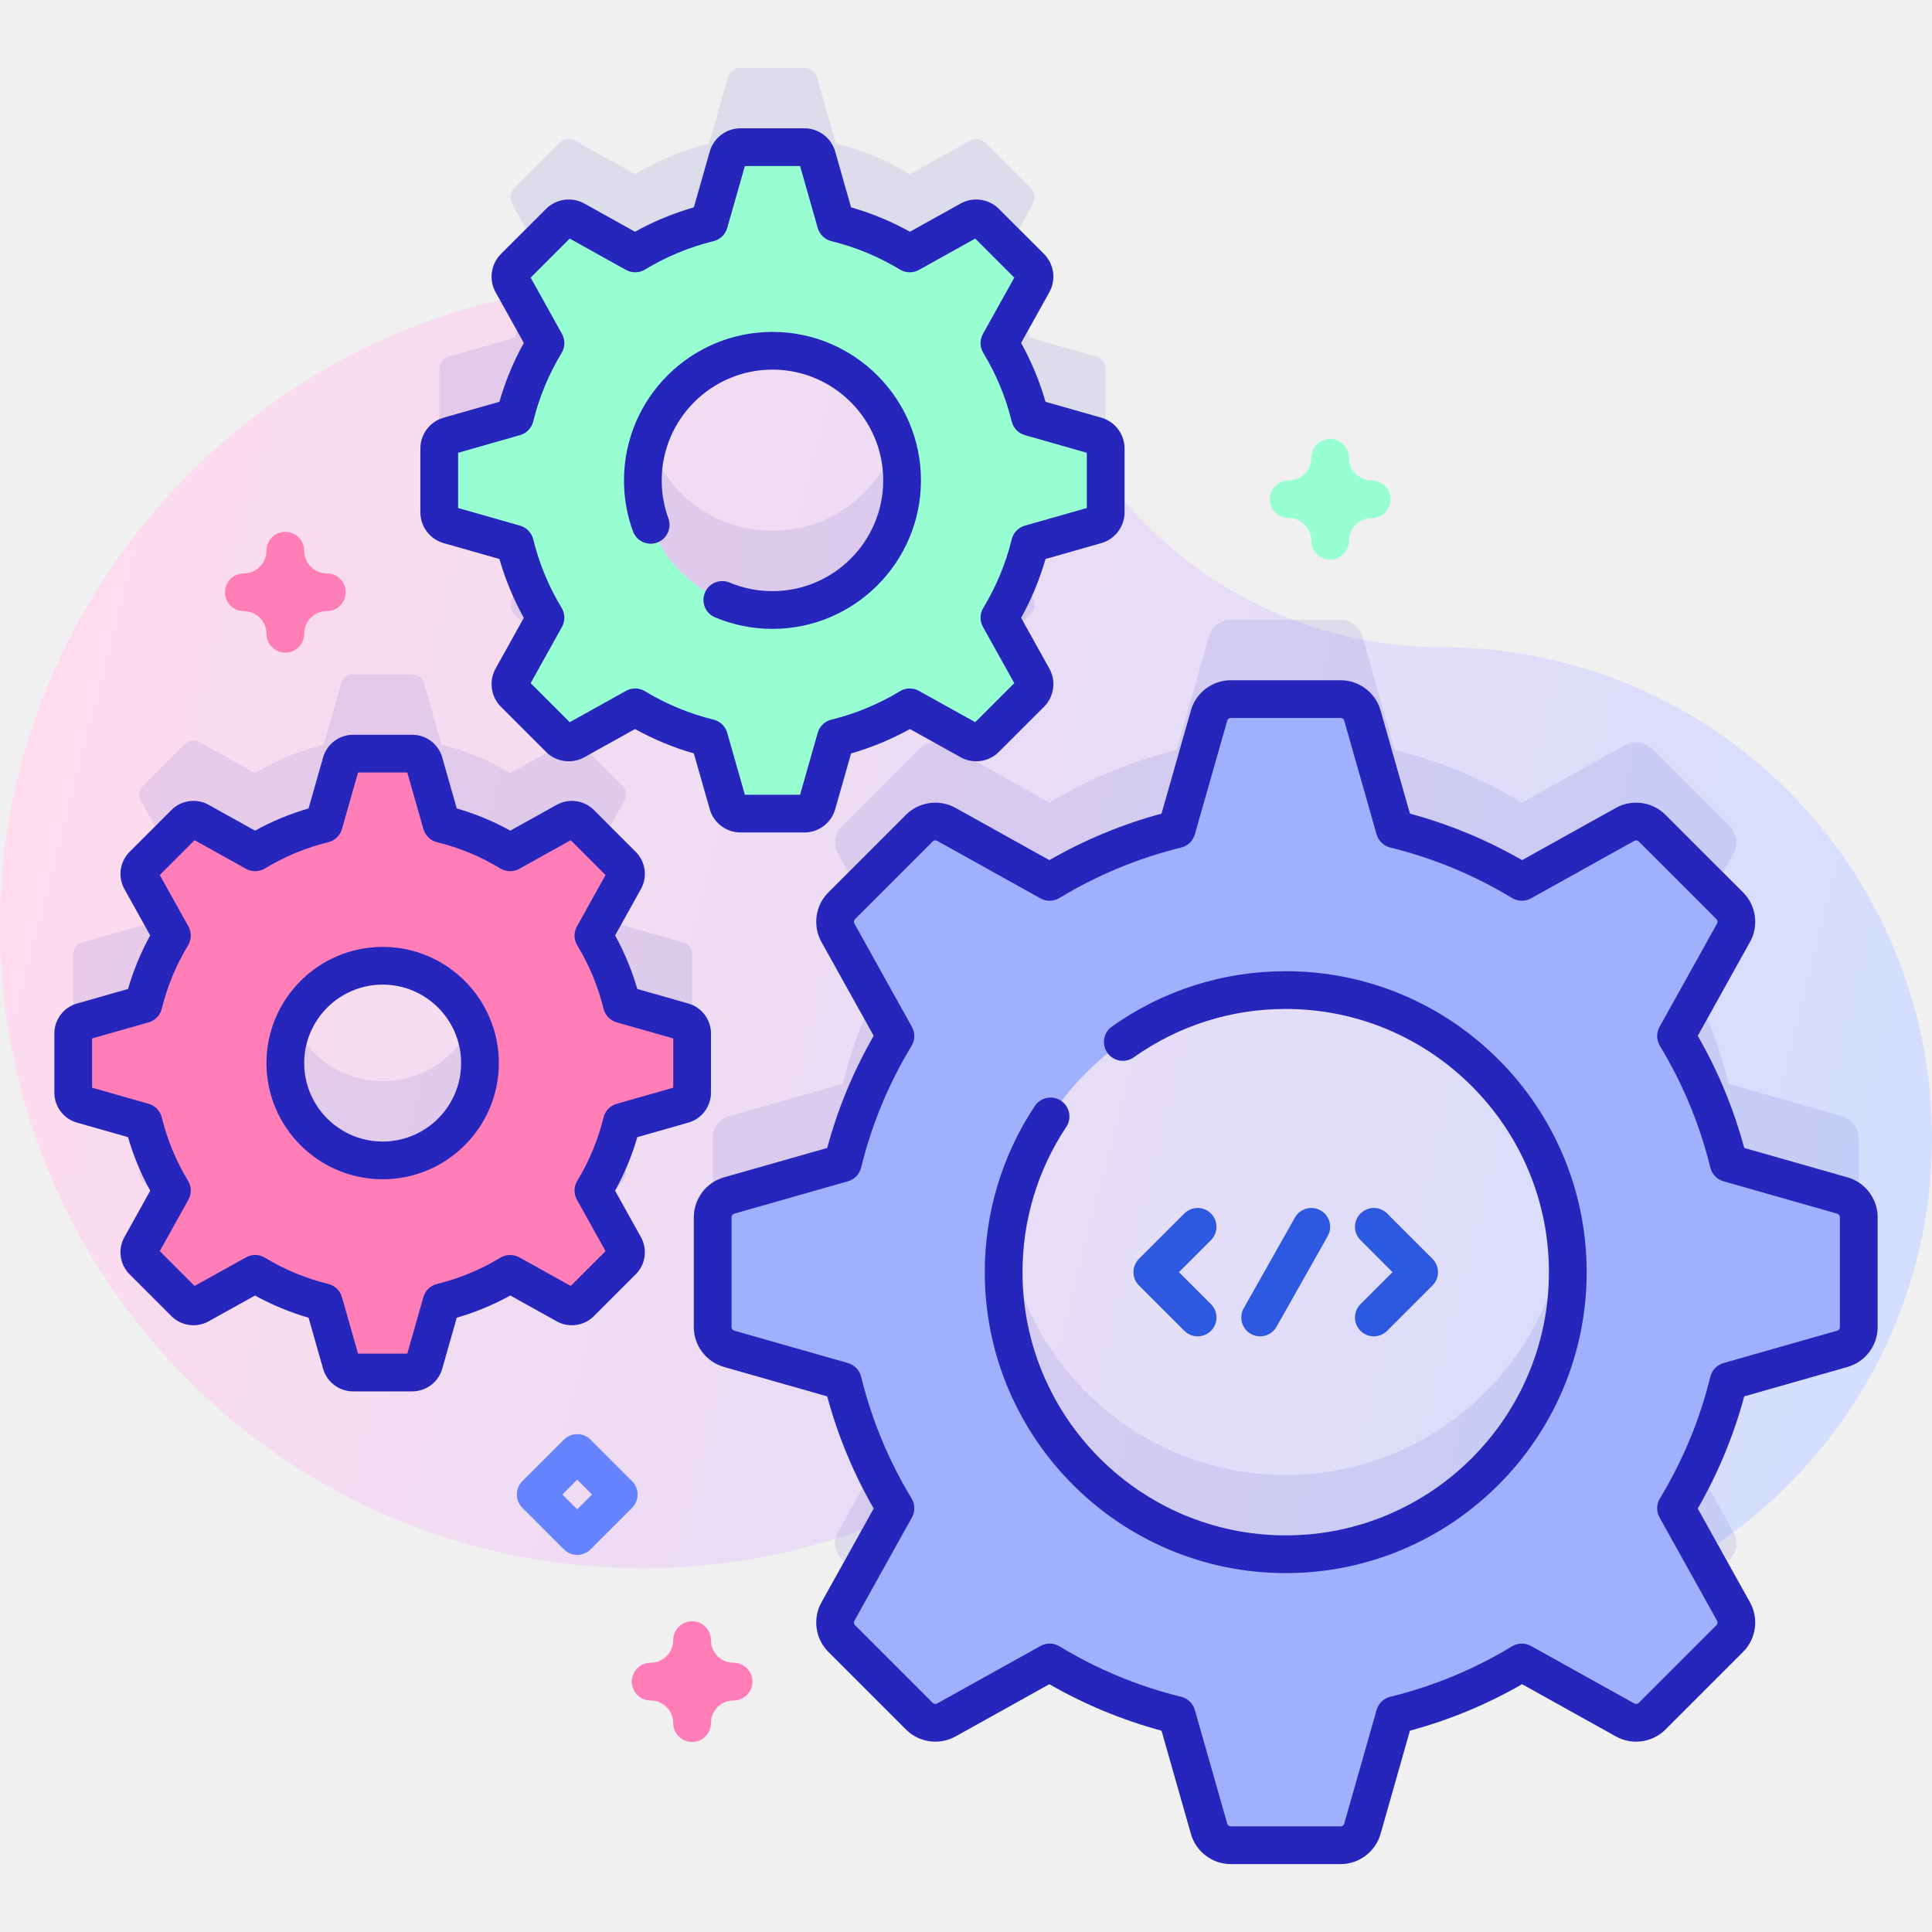
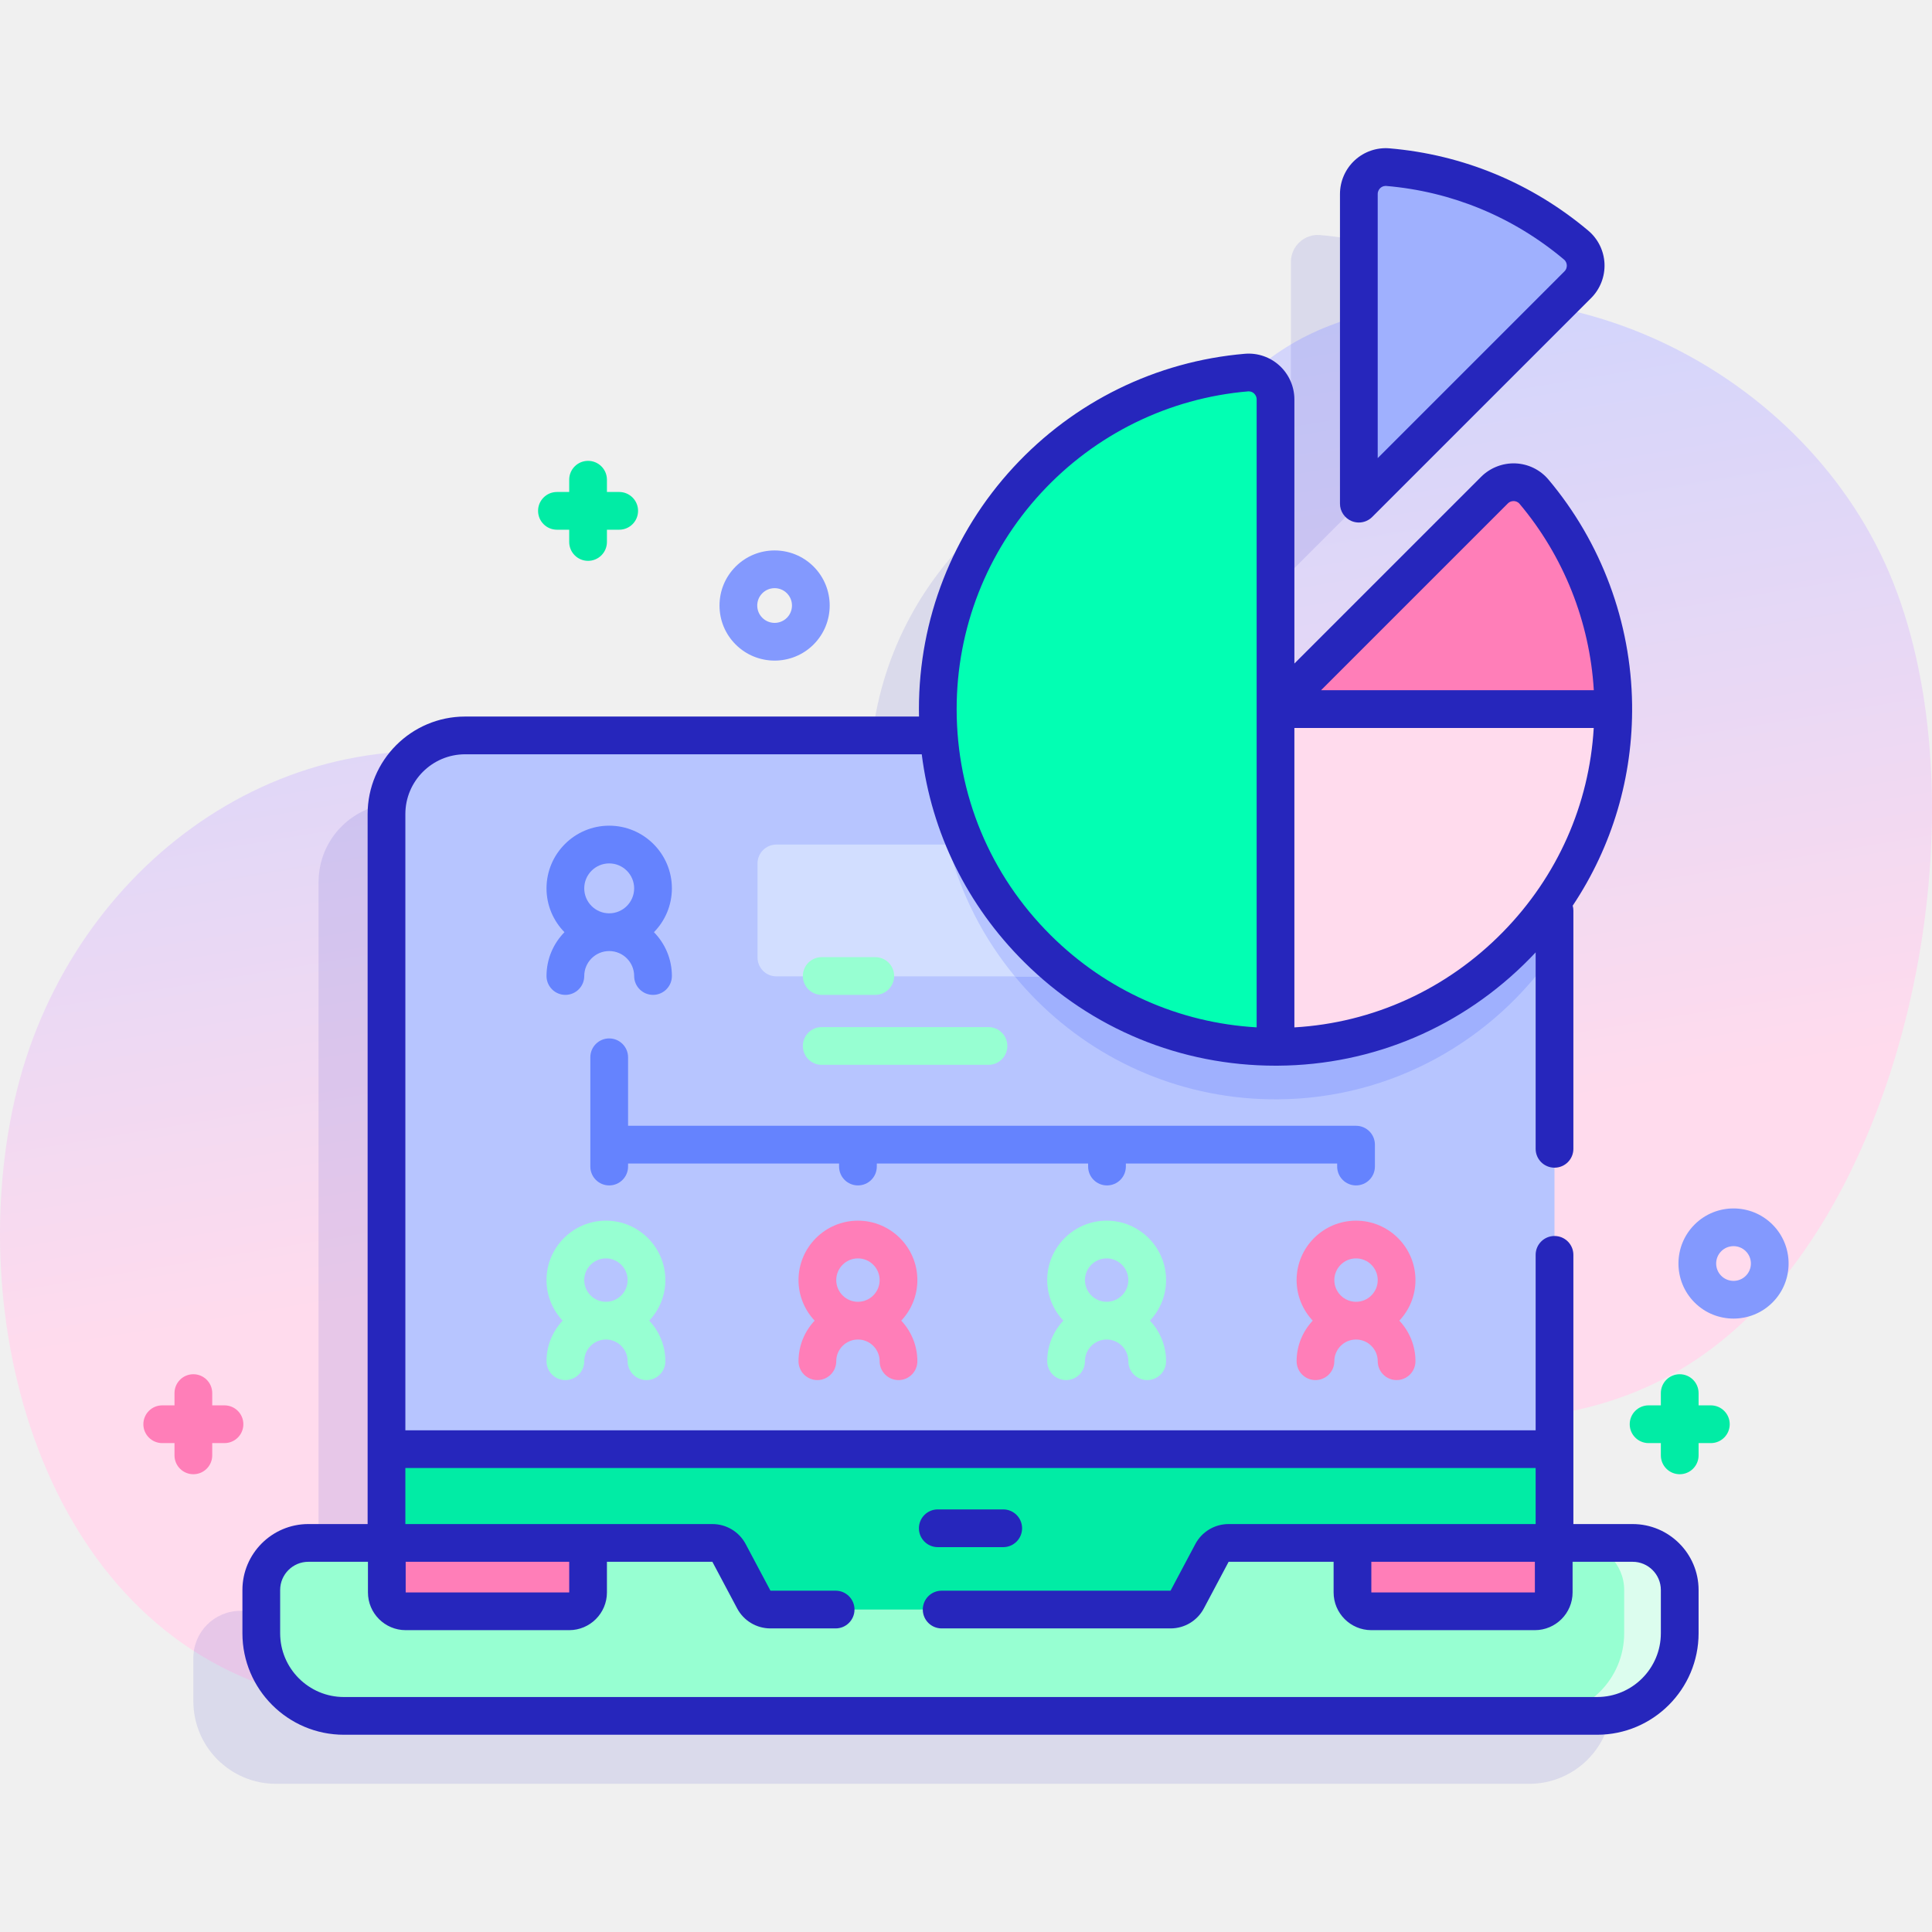
- <svg xmlns="http://www.w3.org/2000/svg" width="200" height="200" viewBox="0 0 200 200" fill="none">
-   <g clip-path="url(#clip0)">
-     <path d="M149.455 66.999C149.38 66.999 149.305 66.998 149.23 66.998C136.717 66.978 124.861 61.59 116.636 52.16C104.384 38.111 86.324 29.261 66.198 29.35C29.67 29.512 -0.467 60.202 0.005 96.727C0.475 133.049 30.066 162.35 66.5 162.35C76.791 162.35 86.534 160.011 95.23 155.837C102.727 152.238 111.661 153.187 118.264 158.244C126.804 164.785 137.479 168.679 149.063 168.698C176.947 168.745 199.837 146.034 199.999 118.151C200.163 90.007 177.561 67.164 149.455 66.999Z" fill="url(#paint0_linear)" />
-     <path opacity="0.1" d="M190.725 115.557L178.952 112.205C177.799 107.505 175.943 103.078 173.5 99.05L179.457 88.351C179.962 87.442 179.804 86.304 179.068 85.568L171.021 77.521C170.285 76.785 169.147 76.627 168.237 77.132L157.538 83.088C153.511 80.645 149.084 78.79 144.384 77.637L141.032 65.864C140.746 64.86 139.83 64.169 138.787 64.169H127.409C126.366 64.169 125.45 64.86 125.164 65.864L121.812 77.637C117.112 78.79 112.685 80.645 108.657 83.088L97.958 77.132C97.048 76.627 95.911 76.785 95.175 77.521L87.128 85.568C86.392 86.304 86.234 87.442 86.739 88.351L92.695 99.05C90.252 103.078 88.397 107.505 87.244 112.205L75.471 115.557C74.467 115.843 73.776 116.759 73.776 117.802V129.18C73.776 130.223 74.467 131.139 75.471 131.425L87.244 134.777C88.397 139.477 90.252 143.904 92.695 147.931L86.739 158.631C86.234 159.54 86.392 160.678 87.128 161.414L95.175 169.461C95.911 170.197 97.048 170.355 97.958 169.85L108.657 163.893C112.685 166.336 117.111 168.192 121.812 169.345L125.164 181.118C125.45 182.122 126.366 182.813 127.409 182.813H138.787C139.83 182.813 140.746 182.122 141.032 181.118L144.384 169.345C149.084 168.192 153.511 166.336 157.538 163.893L168.237 169.85C169.147 170.355 170.285 170.197 171.021 169.461L179.068 161.414C179.804 160.678 179.962 159.54 179.457 158.631L173.5 147.931C175.943 143.904 177.799 139.477 178.952 134.777L190.725 131.425C191.729 131.139 192.419 130.223 192.419 129.18V117.802C192.419 116.759 191.729 115.843 190.725 115.557ZM133.098 152.692C116.971 152.692 103.896 139.617 103.896 123.491C103.896 107.364 116.971 94.289 133.098 94.289C149.224 94.289 162.299 107.364 162.299 123.491C162.299 139.617 149.224 152.692 133.098 152.692Z" fill="#2626BC" />
-     <path opacity="0.1" d="M70.73 97.562L64.373 95.752C63.751 93.215 62.749 90.824 61.43 88.649L64.646 82.872C64.919 82.381 64.833 81.766 64.436 81.369L60.091 77.024C59.693 76.626 59.079 76.541 58.588 76.814L52.81 80.03C50.636 78.711 48.245 77.709 45.707 77.086L43.897 70.729C43.743 70.187 43.248 69.814 42.685 69.814H36.541C35.978 69.814 35.483 70.188 35.328 70.729L33.518 77.086C30.98 77.709 28.59 78.711 26.415 80.03L20.638 76.814C20.147 76.541 19.532 76.627 19.135 77.024L14.79 81.369C14.392 81.766 14.307 82.38 14.58 82.872L17.796 88.649C16.477 90.824 15.475 93.215 14.852 95.752L8.495 97.562C7.953 97.717 7.58 98.211 7.58 98.775V104.919C7.58 105.482 7.953 105.977 8.495 106.131L14.852 107.941C15.475 110.479 16.477 112.869 17.796 115.044L14.58 120.821C14.307 121.313 14.393 121.927 14.79 122.325L19.135 126.67C19.532 127.067 20.146 127.152 20.638 126.88L26.415 123.663C28.59 124.982 30.98 125.984 33.518 126.607L35.328 132.964C35.483 133.506 35.977 133.879 36.541 133.879H42.685C43.248 133.879 43.743 133.506 43.897 132.964L45.707 126.607C48.245 125.984 50.636 124.982 52.81 123.663L58.588 126.88C59.079 127.152 59.693 127.067 60.091 126.67L64.436 122.325C64.834 121.927 64.919 121.313 64.646 120.821L61.43 115.044C62.749 112.869 63.751 110.479 64.373 107.941L70.73 106.131C71.273 105.977 71.645 105.482 71.645 104.919V98.775C71.645 98.211 71.273 97.717 70.73 97.562ZM39.613 111.922C34.049 111.922 29.538 107.411 29.538 101.847C29.538 96.283 34.049 91.772 39.613 91.772C45.177 91.772 49.688 96.283 49.688 101.847C49.688 107.411 45.177 111.922 39.613 111.922Z" fill="#2626BC" />
-     <path opacity="0.1" d="M113.476 36.913L106.63 34.964C105.959 32.23 104.88 29.657 103.46 27.314L106.923 21.093C107.217 20.564 107.125 19.902 106.697 19.474L102.018 14.795C101.59 14.367 100.928 14.275 100.399 14.569L94.178 18.032C91.835 16.612 89.262 15.533 86.528 14.863L84.579 8.016C84.412 7.433 83.88 7.031 83.273 7.031H76.657C76.051 7.031 75.518 7.433 75.352 8.016L73.402 14.863C70.669 15.533 68.095 16.612 65.753 18.032L59.532 14.569C59.003 14.275 58.341 14.367 57.913 14.795L53.234 19.475C52.806 19.903 52.714 20.564 53.008 21.093L56.471 27.315C55.051 29.657 53.972 32.231 53.301 34.964L46.455 36.914C45.872 37.08 45.47 37.612 45.47 38.219V44.835C45.47 45.442 45.872 45.974 46.455 46.141L53.301 48.09C53.972 50.823 55.051 53.397 56.471 55.739L53.008 61.961C52.714 62.49 52.806 63.152 53.234 63.58L57.913 68.259C58.341 68.687 59.003 68.778 59.532 68.485L65.753 65.022C68.096 66.442 70.669 67.521 73.403 68.191L75.352 75.037C75.519 75.621 76.051 76.023 76.658 76.023H83.274C83.88 76.023 84.413 75.621 84.579 75.037L86.529 68.191C89.262 67.521 91.836 66.442 94.178 65.022L100.4 68.485C100.928 68.779 101.59 68.687 102.018 68.259L106.697 63.58C107.125 63.152 107.217 62.49 106.924 61.961L103.46 55.739C104.88 53.397 105.96 50.823 106.63 48.09L113.476 46.141C114.06 45.974 114.461 45.442 114.461 44.835V38.219C114.461 37.612 114.059 37.08 113.476 36.913ZM79.966 54.945C72.555 54.945 66.547 48.937 66.547 41.527C66.547 34.117 72.555 28.109 79.966 28.109C87.376 28.109 93.384 34.117 93.384 41.527C93.384 48.937 87.376 54.945 79.966 54.945Z" fill="#2626BC" />
-     <path d="M190.725 123.761L178.952 120.408C177.799 115.708 175.943 111.282 173.5 107.254L179.457 96.555C179.962 95.645 179.804 94.507 179.068 93.771L171.021 85.725C170.285 84.988 169.147 84.83 168.238 85.335L157.538 91.292C153.511 88.849 149.084 86.993 144.384 85.84L141.032 74.067C140.746 73.063 139.83 72.373 138.787 72.373H127.409C126.366 72.373 125.45 73.063 125.164 74.067L121.812 85.84C117.112 86.993 112.685 88.849 108.657 91.292L97.958 85.335C97.049 84.83 95.911 84.988 95.175 85.725L87.128 93.771C86.392 94.507 86.234 95.645 86.739 96.555L92.695 107.254C90.252 111.282 88.397 115.708 87.244 120.408L75.471 123.761C74.467 124.047 73.776 124.962 73.776 126.005V137.383C73.776 138.427 74.467 139.342 75.471 139.628L87.244 142.98C88.397 147.68 90.252 152.107 92.695 156.135L86.739 166.834C86.234 167.744 86.392 168.881 87.128 169.618L95.175 177.664C95.911 178.4 97.049 178.559 97.958 178.054L108.657 172.097C112.685 174.54 117.111 176.395 121.812 177.548L125.164 189.321C125.45 190.325 126.366 191.016 127.409 191.016H138.787C139.83 191.016 140.746 190.325 141.032 189.321L144.384 177.548C149.084 176.395 153.511 174.54 157.538 172.097L168.238 178.054C169.147 178.559 170.285 178.4 171.021 177.664L179.068 169.618C179.804 168.881 179.962 167.744 179.457 166.834L173.5 156.135C175.943 152.107 177.799 147.68 178.952 142.98L190.725 139.628C191.729 139.342 192.42 138.427 192.42 137.383V126.005C192.42 124.962 191.729 124.046 190.725 123.761ZM133.098 160.895C116.972 160.895 103.896 147.82 103.896 131.694C103.896 115.567 116.971 102.492 133.098 102.492C149.224 102.492 162.299 115.567 162.299 131.694C162.299 147.82 149.224 160.895 133.098 160.895Z" fill="#9FB0FE" />
-     <path d="M70.73 105.766L64.373 103.955C63.751 101.418 62.749 99.027 61.43 96.852L64.646 91.075C64.919 90.584 64.833 89.969 64.436 89.572L60.091 85.227C59.693 84.829 59.079 84.744 58.588 85.017L52.81 88.233C50.636 86.914 48.245 85.912 45.707 85.29L43.897 78.932C43.743 78.39 43.248 78.018 42.685 78.018H36.541C35.978 78.018 35.483 78.391 35.328 78.932L33.518 85.29C30.98 85.912 28.59 86.914 26.415 88.233L20.638 85.017C20.147 84.744 19.532 84.83 19.135 85.227L14.79 89.572C14.392 89.969 14.307 90.584 14.58 91.075L17.796 96.852C16.477 99.027 15.475 101.418 14.852 103.955L8.495 105.766C7.953 105.92 7.58 106.414 7.58 106.978V113.121C7.58 113.685 7.953 114.179 8.495 114.334L14.852 116.144C15.475 118.682 16.477 121.072 17.796 123.247L14.58 129.024C14.307 129.515 14.393 130.13 14.79 130.527L19.135 134.872C19.532 135.27 20.146 135.355 20.638 135.082L26.415 131.866C28.59 133.185 30.98 134.187 33.518 134.81L35.328 141.167C35.483 141.709 35.977 142.082 36.541 142.082H42.685C43.248 142.082 43.743 141.709 43.897 141.167L45.707 134.81C48.245 134.187 50.636 133.185 52.81 131.866L58.588 135.082C59.079 135.355 59.693 135.27 60.091 134.872L64.436 130.527C64.834 130.13 64.919 129.516 64.646 129.024L61.43 123.247C62.749 121.072 63.751 118.682 64.373 116.144L70.73 114.334C71.273 114.179 71.645 113.685 71.645 113.121V106.978C71.645 106.415 71.273 105.92 70.73 105.766ZM39.613 120.125C34.049 120.125 29.538 115.614 29.538 110.05C29.538 104.486 34.049 99.975 39.613 99.975C45.177 99.975 49.688 104.486 49.688 110.05C49.688 115.614 45.177 120.125 39.613 120.125Z" fill="#FF7EB8" />
-     <path d="M113.476 45.116L106.63 43.167C105.959 40.434 104.88 37.86 103.46 35.518L106.923 29.296C107.217 28.767 107.125 28.105 106.697 27.677L102.018 22.998C101.59 22.57 100.928 22.479 100.399 22.772L94.178 26.235C91.836 24.815 89.262 23.736 86.528 23.066L84.579 16.22C84.412 15.636 83.88 15.234 83.273 15.234H76.657C76.051 15.234 75.518 15.636 75.352 16.22L73.402 23.066C70.669 23.736 68.095 24.815 65.753 26.235L59.532 22.772C59.003 22.478 58.341 22.57 57.913 22.998L53.234 27.678C52.806 28.106 52.715 28.768 53.008 29.297L56.471 35.518C55.051 37.86 53.972 40.434 53.302 43.167L46.456 45.117C45.872 45.283 45.47 45.816 45.47 46.422V53.038C45.47 53.645 45.872 54.177 46.456 54.344L53.302 56.293C53.972 59.027 55.051 61.6 56.471 63.943L53.008 70.164C52.714 70.693 52.806 71.355 53.234 71.783L57.913 76.462C58.341 76.89 59.003 76.982 59.532 76.688L65.754 73.225C68.096 74.645 70.67 75.724 73.403 76.394L75.352 83.241C75.519 83.824 76.051 84.226 76.658 84.226H83.274C83.88 84.226 84.413 83.824 84.579 83.241L86.529 76.394C89.262 75.724 91.836 74.645 94.178 73.225L100.4 76.688C100.929 76.982 101.59 76.89 102.018 76.462L106.697 71.783C107.125 71.355 107.217 70.693 106.924 70.164L103.46 63.943C104.881 61.6 105.96 59.027 106.63 56.293L113.476 54.344C114.06 54.177 114.461 53.645 114.461 53.038V46.422C114.461 45.815 114.059 45.283 113.476 45.116ZM79.966 63.148C72.555 63.148 66.547 57.14 66.547 49.73C66.547 42.32 72.555 36.312 79.966 36.312C87.376 36.312 93.384 42.32 93.384 49.73C93.384 57.14 87.376 63.148 79.966 63.148Z" fill="#97FFD2" />
-     <path d="M138.787 192.969H127.409C125.504 192.969 123.808 191.689 123.286 189.856L120.24 179.16C116.176 178.062 112.28 176.447 108.629 174.348L98.909 179.76C97.242 180.685 95.14 180.391 93.794 179.045L85.747 170.998C84.402 169.653 84.108 167.55 85.031 165.886L90.444 156.163C88.345 152.513 86.73 148.617 85.632 144.552L74.936 141.506C73.104 140.984 71.823 139.289 71.823 137.383V126.005C71.823 124.1 73.103 122.404 74.936 121.882L85.632 118.836C86.731 114.772 88.345 110.875 90.444 107.225L85.032 97.505C84.108 95.838 84.402 93.736 85.747 92.39L93.794 84.343C95.139 82.997 97.242 82.704 98.907 83.627L108.629 89.04C112.28 86.941 116.176 85.326 120.24 84.228L123.286 73.532C123.808 71.699 125.504 70.419 127.41 70.419H138.787C140.693 70.419 142.388 71.699 142.911 73.532L145.956 84.228C150.021 85.326 153.917 86.941 157.567 89.04L167.288 83.628C168.954 82.703 171.057 82.997 172.402 84.343L180.449 92.389C181.795 93.735 182.089 95.838 181.165 97.502L175.752 107.225C177.852 110.875 179.466 114.771 180.564 118.836L191.26 121.881H191.261C193.093 122.404 194.373 124.099 194.373 126.005V137.383C194.373 139.289 193.093 140.984 191.26 141.506L180.564 144.552C179.466 148.617 177.851 152.513 175.752 156.163L181.164 165.884C182.089 167.55 181.795 169.652 180.449 170.998L172.402 179.045C171.057 180.391 168.954 180.685 167.289 179.761L157.567 174.348C153.917 176.447 150.021 178.062 145.956 179.16L142.911 189.856C142.388 191.689 140.692 192.969 138.787 192.969ZM108.657 170.143C109.009 170.143 109.359 170.238 109.67 170.427C113.587 172.802 117.829 174.56 122.277 175.651C122.959 175.818 123.498 176.338 123.69 177.013L127.043 188.786C127.09 188.952 127.237 189.063 127.409 189.063H138.786C138.959 189.063 139.106 188.951 139.153 188.786L142.506 177.013C142.698 176.338 143.237 175.818 143.919 175.651C148.367 174.56 152.609 172.802 156.525 170.427C157.126 170.063 157.875 170.049 158.488 170.39L169.188 176.347C169.334 176.428 169.52 176.402 169.64 176.283L177.687 168.236C177.806 168.117 177.832 167.93 177.75 167.782L171.794 157.085C171.453 156.472 171.467 155.722 171.831 155.122C174.206 151.205 175.964 146.963 177.055 142.515C177.222 141.834 177.742 141.295 178.417 141.102L190.19 137.75C190.355 137.703 190.466 137.556 190.466 137.383V126.006C190.466 125.833 190.355 125.686 190.19 125.639L178.417 122.286C177.742 122.094 177.222 121.555 177.055 120.873C175.964 116.425 174.206 112.183 171.831 108.266C171.466 107.666 171.452 106.917 171.794 106.304L177.75 95.604C177.832 95.458 177.806 95.271 177.686 95.152L169.64 87.106C169.52 86.986 169.334 86.96 169.186 87.043L158.488 92.998C157.875 93.34 157.126 93.326 156.525 92.961C152.609 90.586 148.367 88.828 143.919 87.737C143.237 87.57 142.698 87.05 142.506 86.375L139.154 74.602C139.106 74.437 138.959 74.325 138.787 74.325H127.409C127.237 74.325 127.09 74.436 127.043 74.602L123.69 86.375C123.498 87.05 122.959 87.57 122.277 87.737C117.829 88.828 113.588 90.586 109.671 92.961C109.07 93.326 108.321 93.34 107.708 92.998L97.009 87.041C96.862 86.96 96.675 86.986 96.556 87.106L88.51 95.152C88.39 95.271 88.365 95.458 88.447 95.607L94.402 106.304C94.744 106.917 94.73 107.666 94.366 108.266C91.99 112.183 90.233 116.425 89.141 120.873C88.974 121.555 88.454 122.094 87.779 122.286L76.006 125.639C75.841 125.686 75.73 125.833 75.73 126.006V137.383C75.73 137.555 75.841 137.702 76.007 137.749L87.78 141.102C88.455 141.294 88.975 141.834 89.142 142.515C90.233 146.963 91.991 151.205 94.367 155.122C94.731 155.722 94.744 156.471 94.403 157.084L88.446 167.784C88.365 167.93 88.391 168.117 88.51 168.236L96.557 176.282C96.676 176.402 96.863 176.428 97.011 176.345L107.708 170.39C108.003 170.225 108.331 170.143 108.657 170.143ZM133.098 162.848C115.919 162.848 101.943 148.873 101.943 131.694C101.943 125.55 103.735 119.601 107.125 114.493C107.722 113.594 108.934 113.349 109.833 113.945C110.732 114.542 110.977 115.754 110.38 116.653C107.416 121.119 105.85 126.321 105.85 131.694C105.85 146.719 118.073 158.942 133.098 158.942C148.122 158.942 160.346 146.719 160.346 131.694C160.346 116.67 148.123 104.446 133.098 104.446C127.427 104.446 121.986 106.179 117.363 109.456C116.482 110.081 115.263 109.872 114.639 108.993C114.016 108.113 114.223 106.893 115.103 106.27C120.391 102.521 126.613 100.539 133.098 100.539C150.277 100.539 164.252 114.515 164.252 131.694C164.252 148.873 150.277 162.848 133.098 162.848Z" fill="#2626BC" />
-     <path d="M42.685 144.035H36.541C35.112 144.035 33.841 143.075 33.45 141.702L31.943 136.41C30.015 135.85 28.157 135.08 26.398 134.112L21.588 136.789C20.338 137.482 18.762 137.262 17.753 136.253L13.409 131.908C12.4 130.9 12.179 129.324 12.872 128.076L15.55 123.264C14.582 121.505 13.812 119.648 13.252 117.719L7.96 116.212C6.586 115.821 5.627 114.55 5.627 113.121V106.977C5.627 105.548 6.587 104.278 7.96 103.886L13.252 102.379C13.812 100.45 14.582 98.593 15.55 96.834L12.873 92.024C12.179 90.775 12.4 89.199 13.409 88.19L17.754 83.845C18.763 82.836 20.34 82.616 21.587 83.308L26.398 85.987C28.157 85.018 30.015 84.248 31.943 83.689L33.45 78.397C33.841 77.023 35.112 76.063 36.541 76.063H42.685C44.114 76.063 45.385 77.023 45.776 78.397L47.283 83.688C49.212 84.248 51.069 85.018 52.828 85.986L57.638 83.309C58.888 82.616 60.463 82.836 61.472 83.844L65.818 88.189C66.826 89.198 67.047 90.774 66.355 92.022L63.676 96.833C64.644 98.593 65.414 100.45 65.974 102.378L71.266 103.886C72.64 104.277 73.599 105.548 73.599 106.977V113.12C73.599 114.549 72.639 115.82 71.266 116.211L65.974 117.718C65.414 119.647 64.644 121.504 63.676 123.264L66.353 128.073C67.047 129.323 66.826 130.899 65.817 131.908L61.472 136.252C60.464 137.261 58.888 137.482 57.64 136.789L52.828 134.111C51.069 135.079 49.211 135.849 47.283 136.409L45.776 141.701C45.384 143.076 44.113 144.035 42.685 144.035ZM37.064 140.129H42.162L43.829 134.275C44.022 133.6 44.561 133.08 45.242 132.913C47.555 132.345 49.761 131.432 51.798 130.196C52.398 129.832 53.148 129.818 53.761 130.16L59.08 133.121L62.685 129.516L59.723 124.197C59.382 123.584 59.396 122.834 59.76 122.234C60.995 120.197 61.909 117.991 62.477 115.678C62.644 114.997 63.164 114.458 63.839 114.266L69.693 112.598V107.5L63.839 105.833C63.164 105.641 62.644 105.102 62.477 104.42C61.909 102.107 60.995 99.901 59.76 97.865C59.396 97.264 59.382 96.515 59.723 95.902L62.685 90.582L59.08 86.977L53.761 89.939C53.148 90.281 52.398 90.266 51.798 89.903C49.761 88.667 47.556 87.754 45.242 87.186C44.56 87.019 44.022 86.499 43.829 85.824L42.162 79.97H37.064L35.397 85.824C35.205 86.499 34.665 87.019 33.984 87.186C31.671 87.754 29.465 88.667 27.428 89.903C26.828 90.267 26.079 90.28 25.466 89.939L20.146 86.977L16.541 90.582L19.503 95.902C19.844 96.515 19.83 97.265 19.466 97.865C18.231 99.901 17.317 102.107 16.749 104.42C16.582 105.102 16.062 105.641 15.387 105.833L9.533 107.5V112.598L15.387 114.266C16.062 114.458 16.582 114.997 16.749 115.678C17.317 117.992 18.23 120.197 19.466 122.234C19.83 122.834 19.844 123.584 19.502 124.197L16.541 129.516L20.146 133.121L25.465 130.16C26.078 129.818 26.828 129.832 27.428 130.196C29.465 131.432 31.671 132.345 33.984 132.913C34.665 133.08 35.204 133.6 35.397 134.275L37.064 140.129ZM70.196 107.644H70.2H70.196ZM70.193 107.644C70.194 107.644 70.195 107.644 70.195 107.644L70.193 107.644Z" fill="#2626BC" />
-     <path d="M39.613 122.078C32.981 122.078 27.584 116.683 27.584 110.05C27.584 103.417 32.98 98.021 39.613 98.021C46.246 98.021 51.642 103.417 51.642 110.05C51.642 116.682 46.246 122.078 39.613 122.078ZM39.613 101.927C35.135 101.927 31.491 105.571 31.491 110.049C31.491 114.528 35.135 118.172 39.613 118.172C44.092 118.172 47.735 114.528 47.735 110.049C47.735 105.571 44.092 101.927 39.613 101.927Z" fill="#2626BC" />
-     <path d="M83.273 86.178H76.657C75.186 86.178 73.877 85.19 73.474 83.775L71.828 77.996C69.707 77.386 67.665 76.54 65.734 75.47L60.483 78.394C59.195 79.109 57.572 78.881 56.533 77.842L51.853 73.163C50.815 72.124 50.587 70.501 51.3 69.216L54.225 63.961C53.156 62.031 52.309 59.989 51.7 57.868L45.921 56.222C44.505 55.819 43.517 54.509 43.517 53.038V46.422C43.517 44.95 44.505 43.641 45.921 43.238L51.7 41.593C52.309 39.471 53.156 37.429 54.225 35.499L51.302 30.247C50.587 28.959 50.815 27.336 51.853 26.297L56.533 21.618C57.572 20.579 59.195 20.352 60.48 21.065L65.734 23.99C67.665 22.92 69.707 22.074 71.828 21.464L73.474 15.685C73.877 14.27 75.186 13.282 76.657 13.282H83.273C84.745 13.282 86.054 14.27 86.457 15.685L88.103 21.464C90.225 22.074 92.266 22.92 94.197 23.99L99.449 21.066C100.736 20.352 102.36 20.579 103.398 21.618L108.078 26.297C109.117 27.336 109.344 28.959 108.631 30.244L105.706 35.499C106.776 37.429 107.622 39.471 108.231 41.593L114.011 43.238C115.426 43.641 116.414 44.95 116.414 46.422V53.038C116.414 54.509 115.426 55.819 114.011 56.222L108.231 57.868C107.622 59.989 106.776 62.031 105.706 63.961L108.63 69.213C109.344 70.501 109.117 72.124 108.078 73.163L103.398 77.842C102.36 78.881 100.736 79.108 99.451 78.395L94.197 75.47C92.266 76.54 90.225 77.386 88.103 77.995L86.457 83.775C86.055 85.19 84.745 86.178 83.273 86.178ZM77.108 82.272H82.824L84.65 75.859C84.843 75.184 85.382 74.664 86.064 74.497C88.57 73.882 90.959 72.892 93.165 71.554C93.766 71.19 94.515 71.176 95.128 71.518L100.956 74.762L104.998 70.72L101.753 64.893C101.412 64.279 101.426 63.53 101.79 62.93C103.128 60.724 104.118 58.334 104.733 55.828C104.9 55.147 105.42 54.607 106.095 54.415L112.508 52.589V46.872L106.095 45.046C105.42 44.853 104.9 44.314 104.733 43.632C104.118 41.126 103.128 38.737 101.79 36.531C101.426 35.93 101.412 35.181 101.753 34.568L104.998 28.741L100.956 24.698L95.128 27.943C94.515 28.284 93.765 28.27 93.165 27.906C90.959 26.568 88.57 25.578 86.064 24.963C85.382 24.796 84.843 24.276 84.65 23.601L82.824 17.188H77.108L75.281 23.601C75.089 24.276 74.55 24.796 73.868 24.963C71.362 25.578 68.973 26.568 66.766 27.906C66.166 28.27 65.416 28.284 64.803 27.943L58.976 24.698L54.934 28.74L58.178 34.568C58.52 35.181 58.506 35.93 58.142 36.53C56.804 38.736 55.814 41.126 55.199 43.632C55.032 44.314 54.512 44.853 53.837 45.045L47.424 46.871V52.588L53.837 54.414C54.512 54.607 55.032 55.146 55.199 55.828C55.814 58.334 56.804 60.723 58.142 62.929C58.506 63.53 58.52 64.279 58.178 64.892L54.934 70.719L58.976 74.762L64.803 71.517C65.417 71.176 66.166 71.189 66.766 71.554C68.972 72.892 71.362 73.882 73.868 74.497C74.55 74.664 75.089 75.184 75.281 75.859L77.108 82.272ZM79.966 65.102C77.906 65.102 75.905 64.7 74.018 63.907C73.023 63.489 72.555 62.344 72.973 61.35C73.391 60.355 74.536 59.888 75.53 60.305C76.936 60.896 78.428 61.195 79.966 61.195C86.287 61.195 91.431 56.051 91.431 49.73C91.431 43.408 86.287 38.264 79.966 38.264C73.644 38.264 68.5 43.408 68.5 49.73C68.5 51.082 68.733 52.405 69.192 53.662C69.562 54.675 69.041 55.796 68.028 56.166C67.014 56.538 65.893 56.015 65.523 55.002C64.906 53.314 64.594 51.54 64.594 49.73C64.594 41.254 71.49 34.358 79.965 34.358C88.441 34.358 95.337 41.254 95.337 49.73C95.337 58.205 88.441 65.102 79.966 65.102Z" fill="#2626BC" />
-     <path d="M123.979 138.338C123.481 138.338 122.981 138.148 122.6 137.767L117.907 133.073C117.145 132.312 117.145 131.077 117.907 130.315L122.6 125.622C123.361 124.86 124.597 124.86 125.358 125.622C126.12 126.383 126.12 127.618 125.358 128.379L122.043 131.694L125.358 135.009C126.12 135.771 126.12 137.005 125.358 137.767C124.977 138.147 124.478 138.338 123.979 138.338Z" fill="#2D58E0" />
-     <path d="M142.216 138.338C141.718 138.338 141.218 138.148 140.838 137.767C140.076 137.005 140.076 135.771 140.838 135.009L144.152 131.694L140.838 128.379C140.076 127.618 140.076 126.383 140.838 125.622C141.598 124.86 142.834 124.86 143.595 125.622L148.289 130.315C149.05 131.077 149.05 132.311 148.289 133.073L143.595 137.767C143.214 138.147 142.715 138.338 142.216 138.338Z" fill="#2D58E0" />
-     <path d="M130.446 138.338C130.121 138.338 129.792 138.257 129.489 138.086C128.551 137.556 128.22 136.366 128.75 135.428L134.051 126.041C134.58 125.104 135.77 124.772 136.707 125.302C137.645 125.832 137.977 127.021 137.446 127.959L132.146 137.346C131.787 137.981 131.126 138.338 130.446 138.338Z" fill="#2D58E0" />
-     <path d="M59.754 160.961C59.254 160.961 58.755 160.77 58.373 160.389L54.076 156.092C53.313 155.329 53.313 154.092 54.076 153.33L58.373 149.033C58.739 148.666 59.236 148.461 59.754 148.461C60.273 148.461 60.769 148.667 61.136 149.033L65.432 153.33C65.799 153.696 66.004 154.193 66.004 154.711C66.004 155.229 65.799 155.726 65.432 156.092L61.136 160.389C60.754 160.77 60.254 160.961 59.754 160.961ZM58.219 154.711L59.754 156.245L61.289 154.711L59.754 153.176L58.219 154.711Z" fill="#6583FE" />
-     <path d="M137.699 57.935C136.62 57.935 135.746 57.061 135.746 55.982C135.746 54.69 134.694 53.638 133.402 53.638C132.323 53.638 131.449 52.764 131.449 51.685C131.449 50.607 132.323 49.732 133.402 49.732C134.695 49.732 135.746 48.681 135.746 47.388C135.746 46.31 136.62 45.435 137.699 45.435C138.777 45.435 139.652 46.31 139.652 47.388C139.652 48.681 140.703 49.732 141.996 49.732C143.074 49.732 143.949 50.607 143.949 51.685C143.949 52.764 143.074 53.638 141.996 53.638C140.703 53.638 139.652 54.69 139.652 55.982C139.652 57.061 138.777 57.935 137.699 57.935Z" fill="#97FFD2" />
-     <path d="M71.645 180.33C70.567 180.33 69.692 179.456 69.692 178.377C69.692 177.085 68.641 176.034 67.348 176.034C66.27 176.034 65.395 175.159 65.395 174.08C65.395 173.002 66.27 172.127 67.348 172.127C68.641 172.127 69.692 171.076 69.692 169.784C69.692 168.705 70.567 167.83 71.645 167.83C72.724 167.83 73.598 168.705 73.598 169.784C73.598 171.076 74.65 172.127 75.942 172.127C77.021 172.127 77.895 173.002 77.895 174.08C77.895 175.159 77.021 176.034 75.942 176.034C74.65 176.034 73.598 177.085 73.598 178.377C73.598 179.456 72.724 180.33 71.645 180.33Z" fill="#FF7EB8" />
-     <path d="M29.538 67.561C28.459 67.561 27.584 66.686 27.584 65.608C27.584 64.315 26.533 63.264 25.241 63.264C24.162 63.264 23.288 62.389 23.288 61.311C23.288 60.232 24.162 59.358 25.241 59.358C26.533 59.358 27.584 58.306 27.584 57.014C27.584 55.935 28.459 55.061 29.538 55.061C30.616 55.061 31.491 55.935 31.491 57.014C31.491 58.307 32.542 59.358 33.834 59.358C34.913 59.358 35.788 60.232 35.788 61.311C35.788 62.389 34.913 63.264 33.834 63.264C32.542 63.264 31.491 64.316 31.491 65.608C31.491 66.686 30.616 67.561 29.538 67.561Z" fill="#FF7EB8" />
+ <svg xmlns="http://www.w3.org/2000/svg" id="Capa_1" enable-background="new 0 0 512 512" height="512" viewBox="0 0 512 512" width="512">
+   <linearGradient id="SVGID_1_" gradientUnits="userSpaceOnUse" x1="220.073" x2="264.073" y1="52.345" y2="318.345">
+     <stop offset="0" stop-color="#c7d3ff" />
+     <stop offset=".593" stop-color="#e7d8f5" />
+     <stop offset=".997" stop-color="#ffdbed" />
+   </linearGradient>
+   <path d="m501.873 154.75c-22.357-56.888-91.226-91.003-149.556-68.427-66.582 25.769-44.506 131.673-104.983 153.088-32.669 11.568-80.963-31.644-113.969-38.27-60.821-12.211-115.881 30.704-129.439 90.133-13.832 60.63 8.353 141.61 74.967 158.066 79.35 19.602 120.683-51.729 187.249-72.211 68.31-21.019 144.263 28.622 200.814-31.776 41.78-44.621 57.055-134.272 34.917-190.603z" fill="url(#SVGID_1_)" />
+   <path d="m414.667 426.891h-20.713v-193.146c0-11.52-9.33-20.85-20.84-20.85h-53.088v-89.034c0-4.165-3.553-7.476-7.704-7.123-45.823 3.907-81.8 42.343-81.8 89.177 0 2.349.092 4.677.269 6.98h-125.527c-11.51 0-20.84 9.33-20.84 20.85v193.145h-20.705c-6.89 0-12.476 5.586-12.476 12.476v11.465c0 12.09 9.797 21.898 21.898 21.898h332.104c12.101 0 21.898-9.808 21.898-21.898v-11.465c0-6.89-5.586-12.475-12.476-12.475z" fill="#2626bc" opacity=".11" />
+   <path d="m399.69 82.948c-13.725-11.542-30.962-19.039-49.878-20.652-4.15-.354-7.704 2.957-7.704 7.123v82.054l58.017-58.017c2.955-2.955 2.763-7.818-.435-10.508z" fill="#2626bc" opacity=".11" />
+   <path d="m411.954 215.745v208.93c0 2.76-2.24 5-5 5h-304.53v-213.93c0-11.52 9.33-20.85 20.84-20.85h267.85c11.51 0 20.84 9.33 20.84 20.85z" fill="#b7c5ff" />
+   <path d="m411.954 215.745v36.37c-16.02 23.46-42.89 39.02-73.31 39.22-49.71.34-90.12-39.85-90.12-89.5 0-2.33.09-4.65.27-6.94h142.32c11.51 0 20.84 9.33 20.84 20.85z" fill="#9fb0fe" />
+   <path d="m310.194 228.815v24.93c0 2.77-2.24 5-5 5h-99.44c-2.76 0-5-2.23-5-5v-24.93c0-2.76 2.24-5 5-5h99.44c2.76 0 5 2.24 5 5z" fill="#d2deff" />
+   <path d="m310.194 228.815v24.93c0 2.77-2.24 5-5 5h-36.25c-8.28-10.04-14.42-21.91-17.7-34.93h53.95c2.76 0 5 2.24 5 5z" fill="#b7c5ff" />
+   <path d="m411.957 384.042v40.63c0 2.76-2.24 5-5 5h-304.53v-45.63z" fill="#01eca5" />
+   <path d="m445.143 421.367v11.465c0 12.09-9.797 21.898-21.898 21.898h-332.104c-12.101 0-21.898-9.808-21.898-21.898v-11.465c0-6.89 5.586-12.476 12.476-12.476h107.067c1.849 0 3.548 1.021 4.416 2.654l6.56 12.348c.868 1.633 2.566 2.654 4.416 2.654h106.031c1.849 0 3.548-1.021 4.415-2.654l6.56-12.348c.868-1.633 2.566-2.654 4.416-2.654h107.067c6.89 0 12.476 5.585 12.476 12.476z" fill="#97ffd2" />
+   <path d="m445.144 421.362v11.47c0 12.09-9.8 21.9-21.9 21.9h-14.72c12.1 0 21.9-9.81 21.9-21.9v-11.47c0-6.89-5.59-12.47-12.48-12.47h14.72c6.89 0 12.48 5.58 12.48 12.47z" fill="#dcfdee" />
+   <path d="m150.844 427.009h-43.334c-2.761 0-5-2.239-5-5v-13.118h53.333v13.118c.001 2.761-2.238 5-4.999 5z" fill="#ff7eb8" />
+   <path d="m406.752 427.009h-43.333c-2.761 0-5-2.239-5-5v-13.118h53.333v13.118c0 2.761-2.239 5-5 5z" fill="#ff7eb8" />
+   <path d="m427.522 186.747c.633 49.433-39.438 90.334-88.874 90.67-49.714.338-90.126-39.858-90.126-89.502 0-46.834 35.977-85.27 81.8-89.177 4.15-.354 7.704 2.957 7.704 7.123v82.054l58.021-58.021c2.942-2.942 7.795-2.78 10.475.403 12.876 15.292 20.725 34.96 21 56.45z" fill="#ff7eb8" />
+   <path d="m338.026 105.861v171.558c-49.429 0-89.504-40.068-89.504-89.504 0-46.834 35.977-85.27 81.8-89.177 4.15-.353 7.704 2.958 7.704 7.123z" fill="#02ffb3" />
+   <path d="m427.53 187.915c0 49.436-40.075 89.504-89.504 89.504v-89.504z" fill="#ffdbed" />
+   <path d="m418.125 75.456-58.017 58.017v-82.054c0-4.165 3.554-7.476 7.704-7.123 18.916 1.613 36.153 9.11 49.878 20.652 3.198 2.69 3.39 7.553.435 10.508z" fill="#9fb0fe" />
+   <path d="m231.958 263.653h-14.195c-2.762 0-5-2.239-5-5s2.238-5 5-5h14.195c2.762 0 5 2.239 5 5s-2.238 5-5 5z" fill="#97ffd2" />
+   <path d="m261.958 282.194h-44.195c-2.762 0-5-2.239-5-5s2.238-5 5-5h44.195c2.762 0 5 2.239 5 5s-2.238 5-5 5z" fill="#97ffd2" />
+   <g fill="#2626bc">
+     <path d="m432.667 403.891h-15.705v-71.341c0-2.761-2.238-5-5-5s-5 2.239-5 5v46.494h-299.537v-163.305c0-8.737 7.107-15.845 15.845-15.845h121.002c2.615 20.817 12.028 40.045 27.158 55.074 17.84 17.718 41.464 27.451 66.591 27.451.22 0 .442 0 .662-.002 25.238-.172 48.937-10.259 66.73-28.405.524-.534 1.039-1.074 1.549-1.618v52.056c0 2.761 2.238 5 5 5s5-2.239 5-5v-63.17c0-.44-.075-.858-.181-1.265 10.477-15.709 15.988-34.13 15.742-53.333-.279-21.786-8.155-42.954-22.176-59.606-2.164-2.57-5.338-4.127-8.707-4.271-3.386-.143-6.724 1.149-9.128 3.553l-49.485 49.485v-69.983c0-3.396-1.436-6.663-3.938-8.961-2.487-2.284-5.829-3.429-9.191-3.144-23.497 2.003-45.279 12.687-61.333 30.082-16.148 17.497-25.042 40.253-25.042 64.077 0 .661.011 1.32.024 1.979h-120.277c-14.251 0-25.845 11.594-25.845 25.845v188.151h-15.706c-9.636 0-17.476 7.84-17.476 17.476v11.464c0 14.832 12.066 26.898 26.898 26.898h332.104c14.831 0 26.897-12.066 26.897-26.898v-11.465c.001-9.634-7.839-17.473-17.475-17.473zm-34.394-156.88c-14.874 15.168-34.351 24.036-55.247 25.258v-79.354h79.331c-1.193 20.304-9.601 39.326-24.084 54.096zm1.309-113.581c.587-.587 1.259-.65 1.63-.634.34.015.985.127 1.484.721 11.698 13.893 18.607 31.304 19.681 49.398h-72.28zm-123.669-2.81c14.356-15.556 33.83-25.109 54.834-26.9.062-.005.122-.008.181-.008.687 0 1.164.339 1.396.553.263.241.702.768.702 1.596v166.398c-20.589-1.193-39.787-9.725-54.55-24.386-16.092-15.983-24.954-37.276-24.954-59.958 0-21.303 7.953-41.65 22.391-57.295zm130.846 291.388h-43.34v-8.118h43.335zm-255.909.001h-43.34v-8.118h43.336zm289.293 10.822c0 9.317-7.58 16.898-16.897 16.898h-332.104c-9.317 0-16.898-7.581-16.898-16.898v-11.464c0-4.123 3.354-7.476 7.476-7.476h15.79v8.118c0 5.514 4.486 10 10 10h43.334c5.514 0 10-4.486 10-10v-8.118h27.942l6.561 12.348c1.74 3.274 5.124 5.308 8.831 5.308h17.272c2.762 0 5-2.239 5-5s-2.238-5-5-5h-17.272l-6.561-12.348c-1.74-3.274-5.124-5.308-8.831-5.308h-81.361v-14.847h299.537v14.847h-81.362c-3.706 0-7.09 2.034-8.831 5.309l-6.56 12.347h-60.659c-2.762 0-5 2.239-5 5s2.238 5 5 5h60.659c3.707 0 7.091-2.034 8.832-5.309l6.559-12.347h27.819v8.118c0 5.514 4.486 10 10 10h43.333c5.514 0 10-4.486 10-10v-8.118h15.915c4.122 0 7.476 3.354 7.476 7.476z" />
+     <path d="m248.522 410.009h17.342c2.762 0 5-2.239 5-5s-2.238-5-5-5h-17.342c-2.762 0-5 2.239-5 5s2.239 5 5 5z" />
+     <path d="m358.194 138.092c.618.256 1.268.38 1.912.38 1.301 0 2.58-.508 3.536-1.464l58.018-58.017c2.402-2.402 3.695-5.726 3.549-9.121-.146-3.384-1.714-6.573-4.302-8.749-14.99-12.607-33.203-20.148-52.671-21.808-3.364-.286-6.705.861-9.191 3.144-2.502 2.298-3.938 5.564-3.938 8.96v82.054c0 2.024 1.218 3.847 3.087 4.621zm6.913-86.673c0-.827.439-1.354.702-1.595.232-.214.71-.553 1.396-.553.059 0 .119.002.181.008 17.4 1.483 33.682 8.226 47.085 19.497.615.518.732 1.179.747 1.526.016.354-.046 1.036-.629 1.619l-49.482 49.482z" />
  </g>
-   <defs>
-     <linearGradient id="paint0_linear" x1="-9.883" y1="76.246" x2="206.72" y2="131.835" gradientUnits="userSpaceOnUse">
-       <stop offset="0.049" stop-color="#FFDBED" />
-       <stop offset="0.999" stop-color="#D2DEFF" />
-     </linearGradient>
-     <clipPath id="clip0">
-       <rect width="200" height="200" fill="white" />
-     </clipPath>
-   </defs>
+   <path d="m176.329 339.239c0-8.684-7.065-15.75-15.749-15.75s-15.749 7.065-15.749 15.75c0 4.157 1.631 7.932 4.271 10.749-2.64 2.818-4.271 6.593-4.271 10.749 0 2.761 2.238 5 5 5s5-2.239 5-5c0-3.17 2.579-5.75 5.749-5.75s5.749 2.579 5.749 5.75c0 2.761 2.238 5 5 5s5-2.239 5-5c0-4.157-1.631-7.932-4.271-10.749 2.64-2.818 4.271-6.592 4.271-10.749zm-15.749-5.75c3.17 0 5.749 2.579 5.749 5.75 0 3.17-2.579 5.749-5.749 5.749s-5.749-2.579-5.749-5.749c0-3.171 2.579-5.75 5.749-5.75z" fill="#97ffd2" />
+   <path d="m243.113 339.239c0-8.684-7.065-15.75-15.749-15.75-8.685 0-15.75 7.065-15.75 15.75 0 4.157 1.631 7.932 4.271 10.749-2.64 2.818-4.271 6.593-4.271 10.749 0 2.761 2.238 5 5 5s5-2.239 5-5c0-3.17 2.579-5.75 5.75-5.75 3.17 0 5.749 2.579 5.749 5.75 0 2.761 2.238 5 5 5s5-2.239 5-5c0-4.157-1.631-7.932-4.271-10.749 2.641-2.818 4.271-6.592 4.271-10.749zm-15.749-5.75c3.17 0 5.749 2.579 5.749 5.75 0 3.17-2.579 5.749-5.749 5.749-3.171 0-5.75-2.579-5.75-5.749 0-3.171 2.579-5.75 5.75-5.75z" fill="#ff7eb8" />
+   <path d="m309.023 339.239c0-8.684-7.065-15.75-15.749-15.75-8.685 0-15.75 7.065-15.75 15.75 0 4.157 1.631 7.932 4.271 10.749-2.64 2.818-4.271 6.593-4.271 10.749 0 2.761 2.238 5 5 5s5-2.239 5-5c0-3.17 2.579-5.75 5.75-5.75 3.17 0 5.749 2.579 5.749 5.75 0 2.761 2.238 5 5 5s5-2.239 5-5c0-4.157-1.631-7.932-4.271-10.749 2.641-2.818 4.271-6.592 4.271-10.749zm-15.749-5.75c3.17 0 5.749 2.579 5.749 5.75 0 3.17-2.579 5.749-5.749 5.749-3.171 0-5.75-2.579-5.75-5.749 0-3.171 2.58-5.75 5.75-5.75z" fill="#97ffd2" />
+   <path d="m375.113 339.239c0-8.684-7.065-15.75-15.749-15.75-8.685 0-15.75 7.065-15.75 15.75 0 4.157 1.631 7.932 4.271 10.749-2.64 2.818-4.271 6.593-4.271 10.749 0 2.761 2.238 5 5 5s5-2.239 5-5c0-3.17 2.579-5.75 5.75-5.75 3.17 0 5.749 2.579 5.749 5.75 0 2.761 2.238 5 5 5s5-2.239 5-5c0-4.157-1.631-7.932-4.271-10.749 2.641-2.818 4.271-6.592 4.271-10.749zm-15.749-5.75c3.17 0 5.749 2.579 5.749 5.75 0 3.17-2.579 5.749-5.749 5.749-3.171 0-5.75-2.579-5.75-5.749 0-3.171 2.579-5.75 5.75-5.75z" fill="#ff7eb8" />
+   <path d="m178.058 235.426c0-9.161-7.453-16.613-16.613-16.613s-16.613 7.453-16.613 16.613c0 4.518 1.818 8.615 4.755 11.613-2.936 2.998-4.755 7.095-4.755 11.613 0 2.761 2.238 5 5 5s5-2.239 5-5c0-3.646 2.967-6.613 6.613-6.613s6.613 2.966 6.613 6.613c0 2.761 2.238 5 5 5s5-2.239 5-5c0-4.518-1.818-8.615-4.755-11.613 2.936-2.997 4.755-7.095 4.755-11.613zm-16.614-6.613c3.646 0 6.613 2.967 6.613 6.613s-2.967 6.613-6.613 6.613-6.613-2.967-6.613-6.613 2.967-6.613 6.613-6.613z" fill="#6583fe" />
+   <path d="m359.364 298.345h-192.92v-18.151c0-2.761-2.238-5-5-5s-5 2.239-5 5v28.953c0 2.761 2.238 5 5 5s5-2.239 5-5v-.802h55.92v.802c0 2.761 2.238 5 5 5s5-2.239 5-5v-.802h56v.802c0 2.761 2.238 5 5 5s5-2.239 5-5v-.802h56v.802c0 2.761 2.238 5 5 5s5-2.239 5-5v-5.802c0-2.761-2.238-5-5-5z" fill="#6583fe" />
+   <path d="m453.393 372.436h-3.25v-3.25c0-2.761-2.238-5-5-5s-5 2.239-5 5v3.25h-3.25c-2.762 0-5 2.239-5 5s2.238 5 5 5h3.25v3.25c0 2.761 2.238 5 5 5s5-2.239 5-5v-3.25h3.25c2.762 0 5-2.239 5-5s-2.239-5-5-5z" fill="#01eca5" />
+   <path d="m59.493 372.436h-3.25v-3.25c0-2.761-2.238-5-5-5s-5 2.239-5 5v3.25h-3.25c-2.762 0-5 2.239-5 5s2.238 5 5 5h3.25v3.25c0 2.761 2.238 5 5 5s5-2.239 5-5v-3.25h3.25c2.762 0 5-2.239 5-5s-2.238-5-5-5z" fill="#ff7eb8" />
+   <path d="m164.094 130.38h-3.25v-3.25c0-2.761-2.238-5-5-5s-5 2.239-5 5v3.25h-3.25c-2.762 0-5 2.239-5 5s2.238 5 5 5h3.25v3.25c0 2.761 2.238 5 5 5s5-2.239 5-5v-3.25h3.25c2.762 0 5-2.239 5-5s-2.239-5-5-5z" fill="#01eca5" />
+   <path d="m205.281 175.066c-3.739 0-7.479-1.423-10.325-4.27-2.759-2.758-4.278-6.425-4.278-10.326s1.52-7.568 4.278-10.326c5.691-5.692 14.957-5.694 20.65 0s5.693 14.958 0 20.652c-2.846 2.847-6.585 4.27-10.325 4.27zm0-19.197c-1.179 0-2.357.449-3.255 1.346-.869.87-1.349 2.025-1.349 3.255 0 1.229.479 2.385 1.349 3.254 1.796 1.795 4.716 1.796 6.51 0 1.794-1.794 1.794-4.715-.001-6.51-.896-.896-2.075-1.345-3.254-1.345z" fill="#8399fe" />
+   <path d="m459.403 349.441c-3.74 0-7.479-1.423-10.325-4.27-5.693-5.694-5.693-14.958 0-20.652 5.691-5.692 14.956-5.693 20.651 0 5.693 5.694 5.693 14.958.001 20.652-.001 0-.001 0-.001.001-2.846 2.846-6.586 4.269-10.326 4.269zm6.791-7.805h.01zm-6.791-11.391c-1.179 0-2.357.449-3.255 1.346-1.794 1.794-1.794 4.715.001 6.51 1.793 1.794 4.713 1.794 6.51 0 1.794-1.795 1.794-4.715 0-6.509-.897-.899-2.077-1.347-3.256-1.347z" fill="#8399fe" />
</svg>
